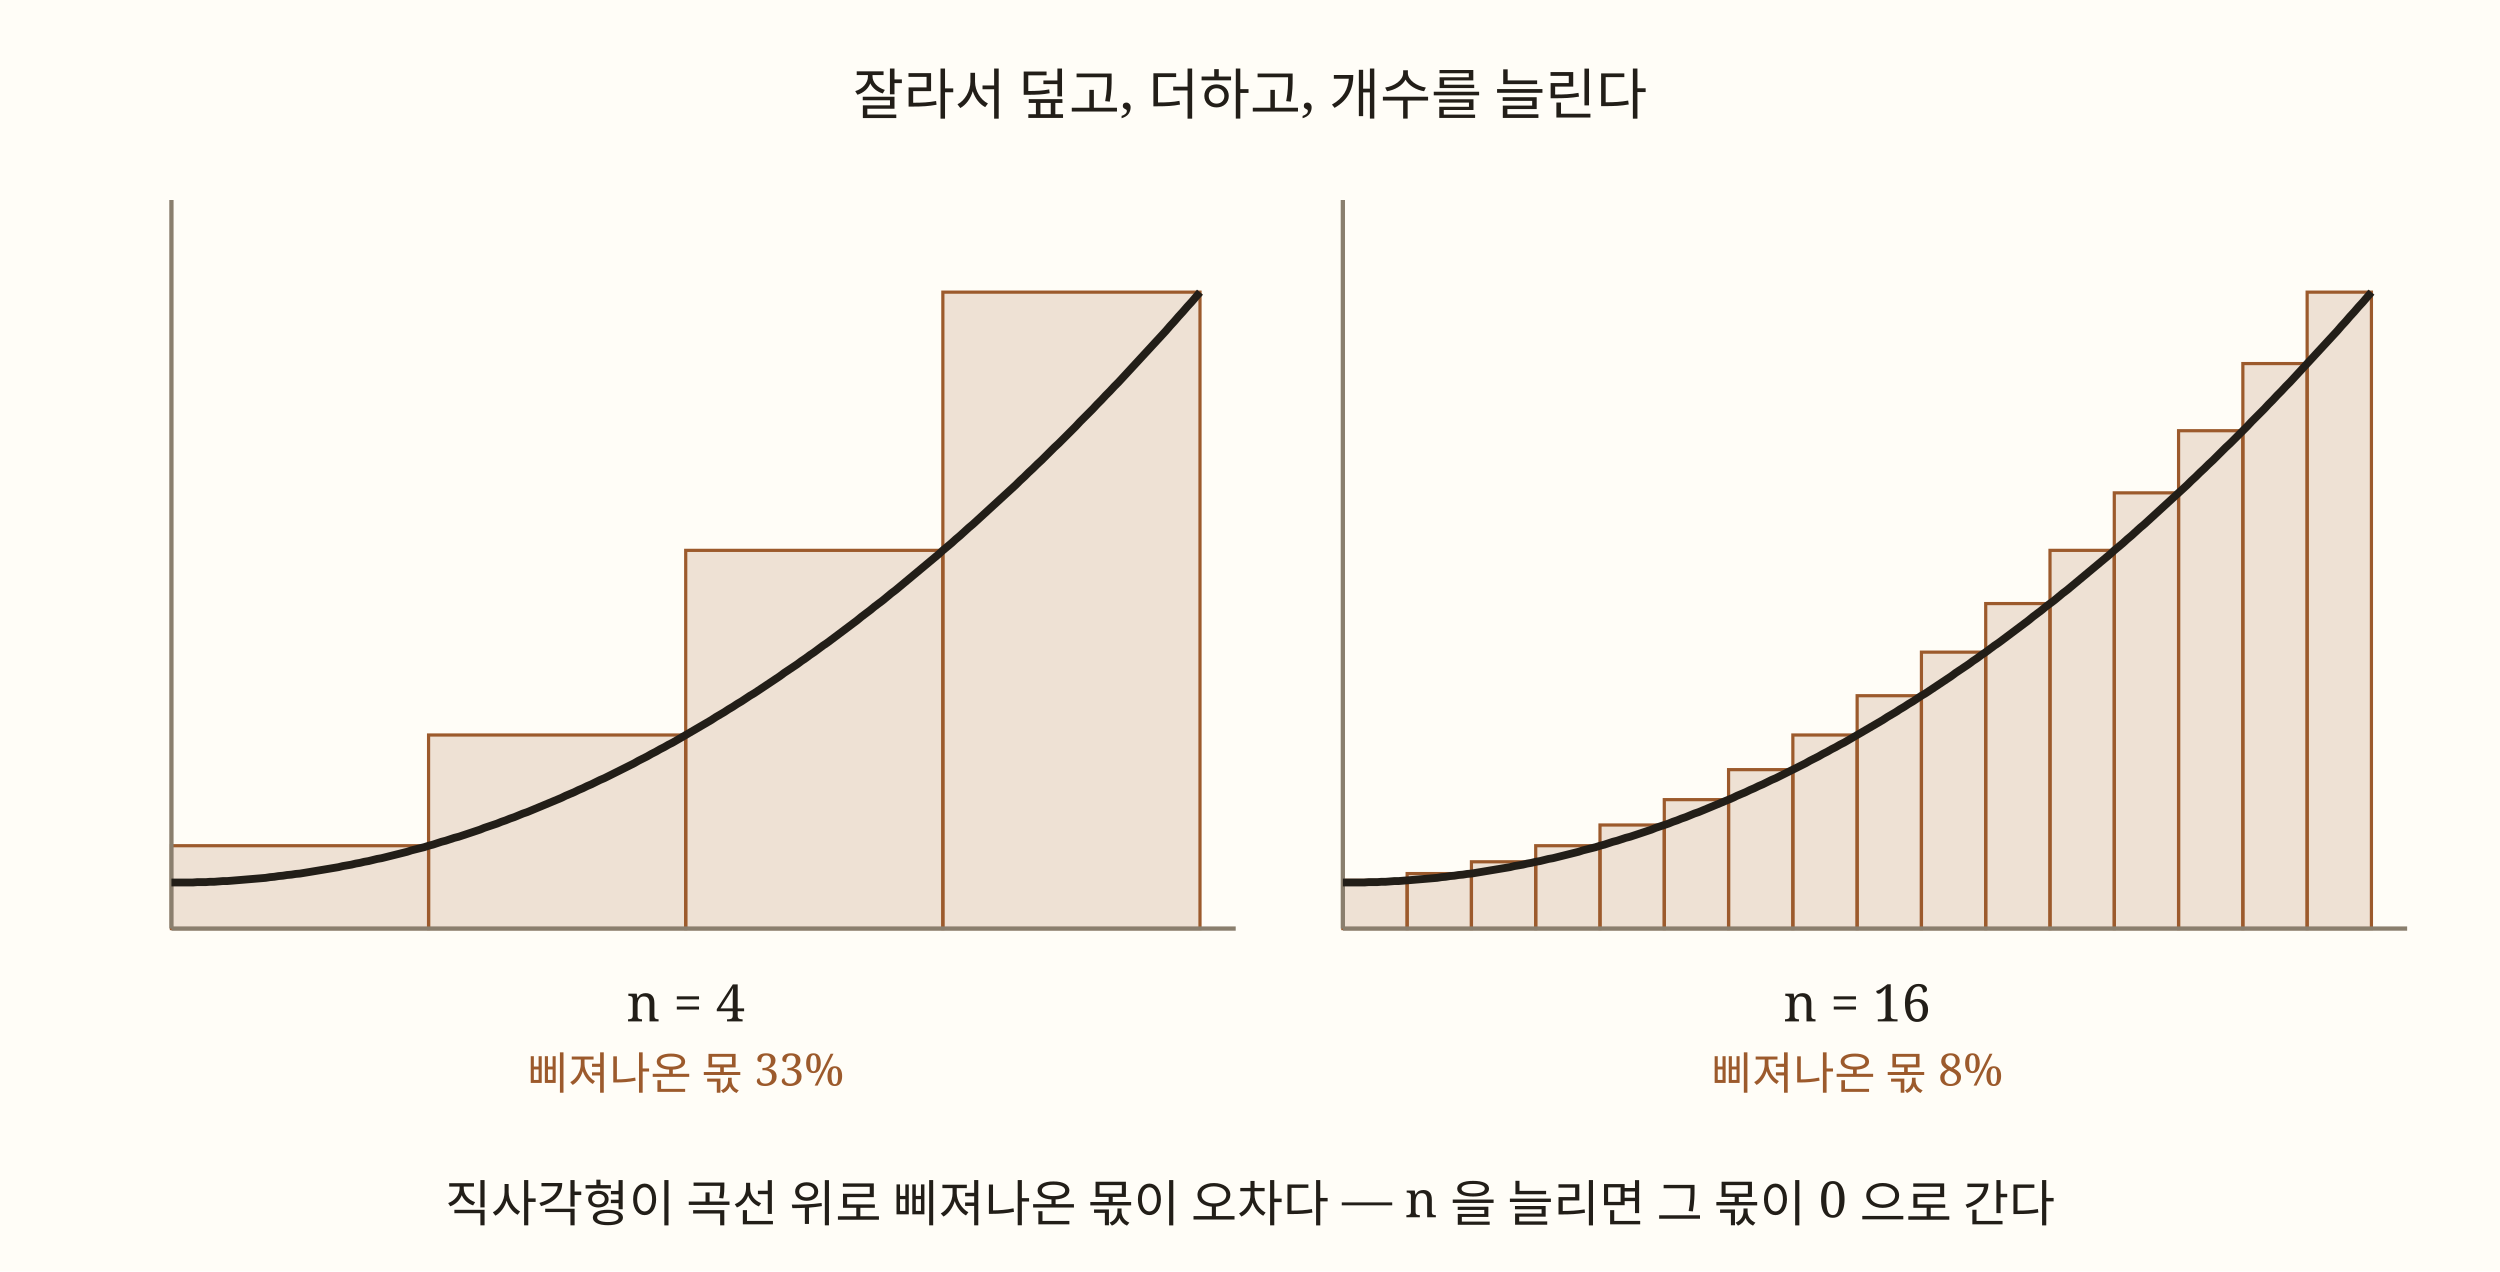
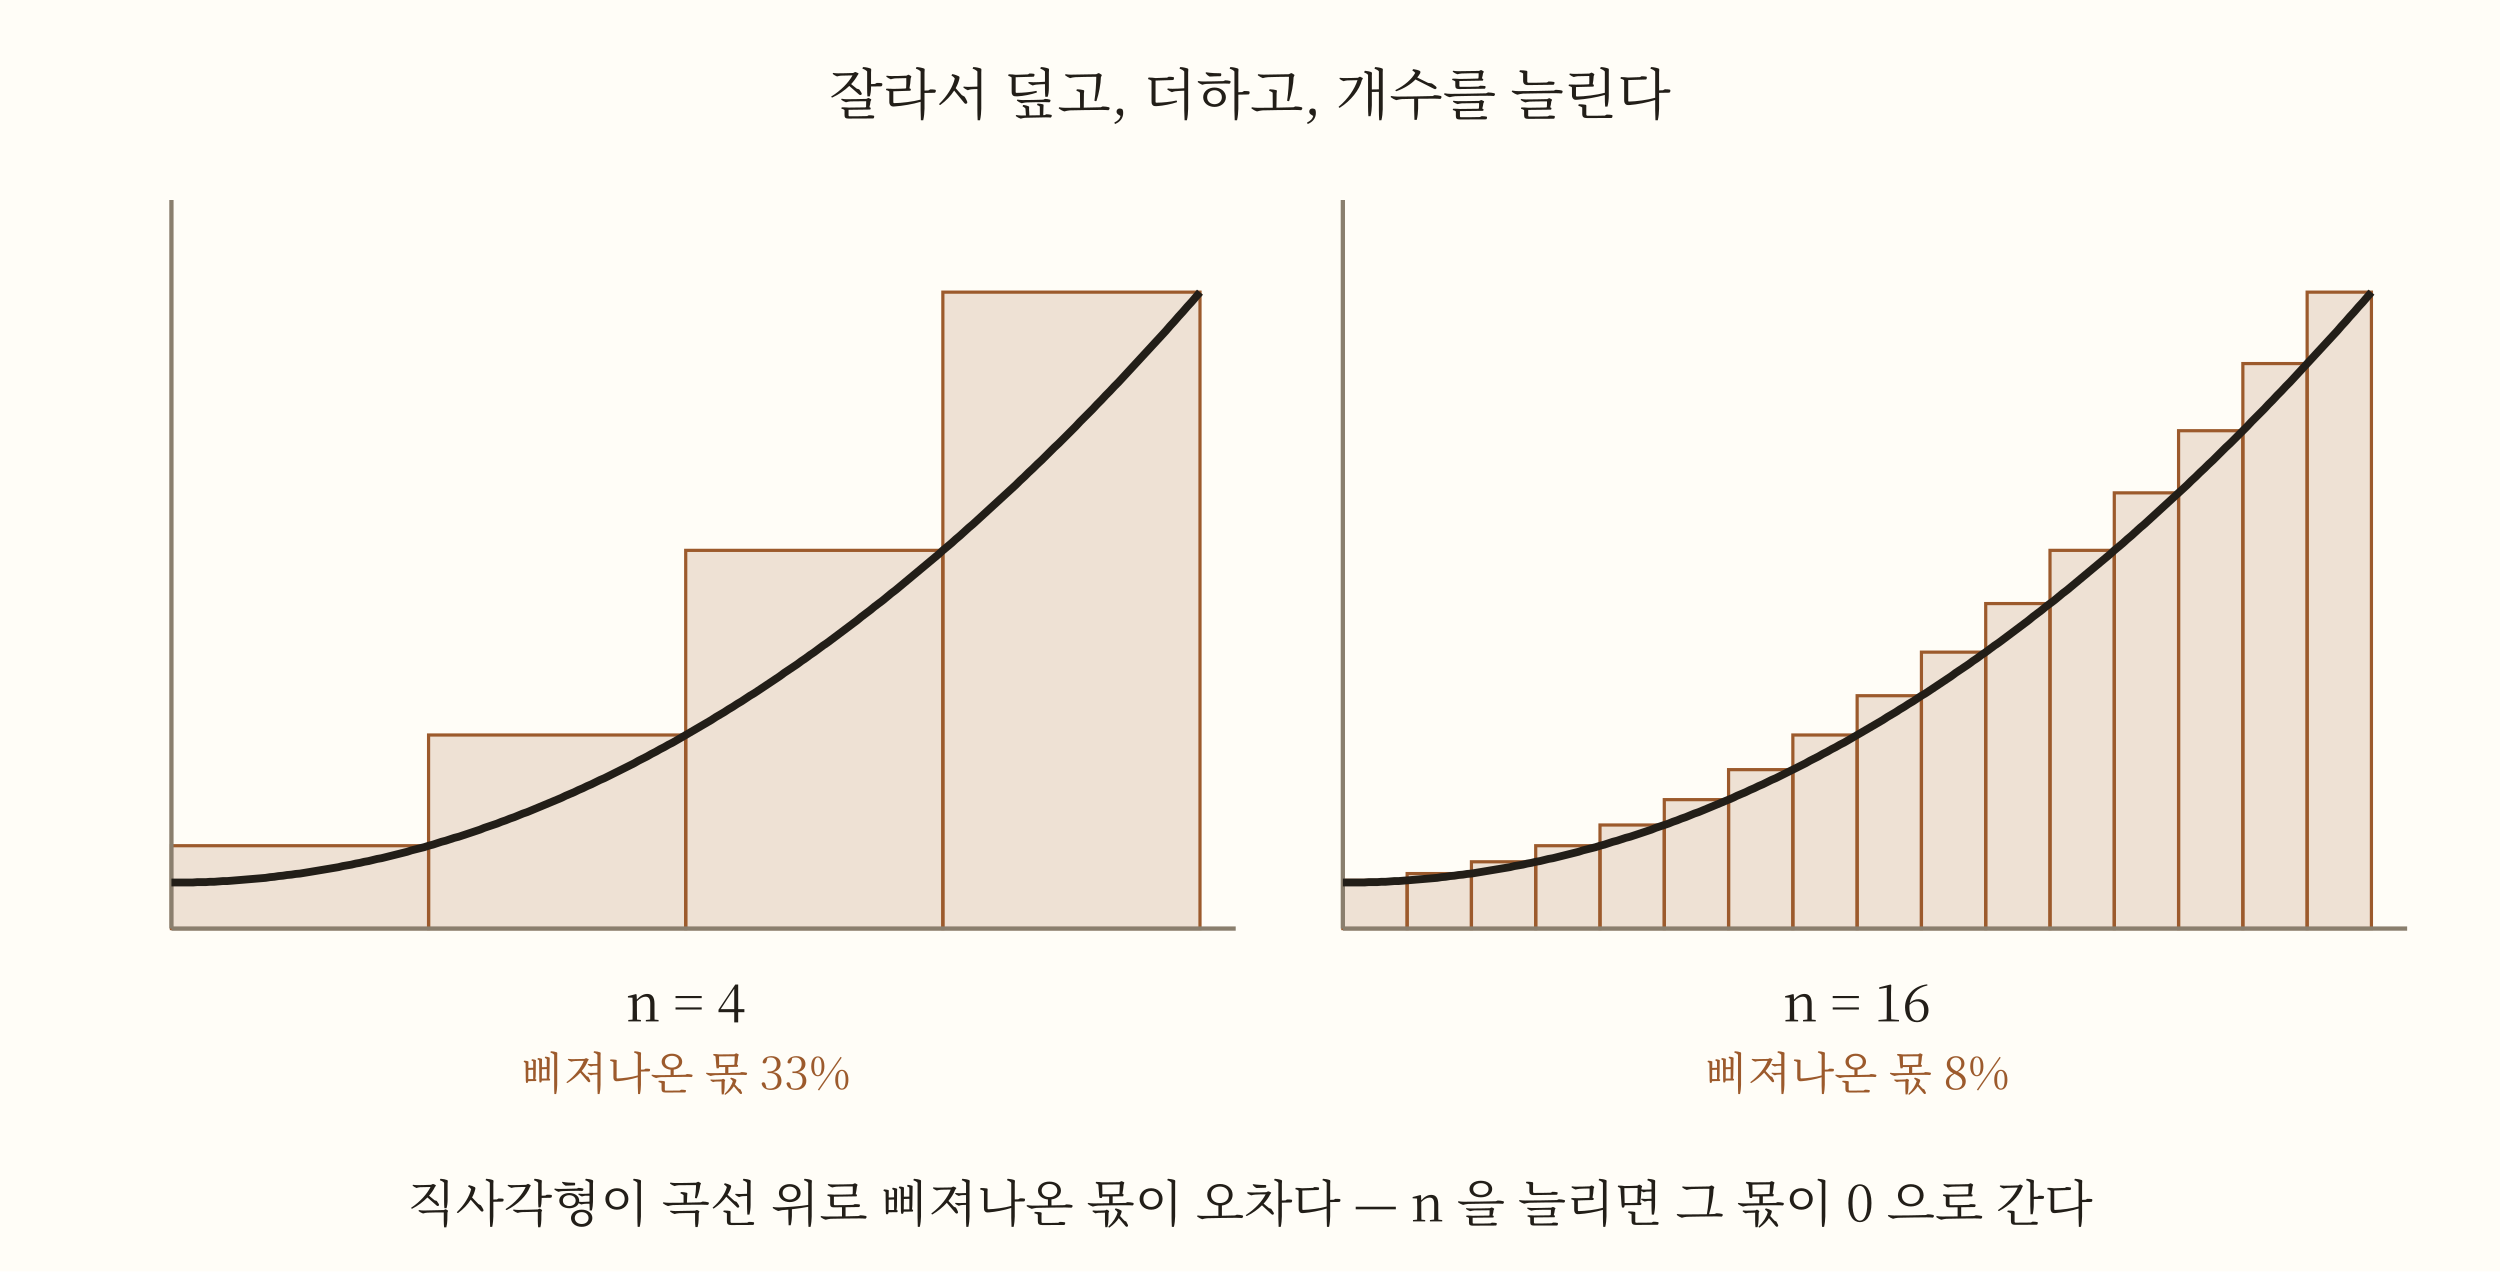
<svg xmlns="http://www.w3.org/2000/svg" viewBox="0 0 700 356" role="img" aria-label="같은 곡선 아래 넓이를 직사각형 4개로 덮은 그림과 16개로 덮은 그림. 개수를 늘리면 곡선 위로 삐져나온 몫이 줄어든다">
+   <style>text{font-variant-numeric:lining-nums;font-feature-settings:"lnum" 1;}</style>
  <rect width="700" height="356" fill="#FFFDF7" />
  <rect x="48.0" y="236.8" width="72.0" height="23.2" fill="#9C5A2C" fill-opacity="0.17" stroke="#9C5A2C" stroke-width="0.9" />
  <rect x="120.0" y="205.8" width="72.0" height="54.2" fill="#9C5A2C" fill-opacity="0.17" stroke="#9C5A2C" stroke-width="0.9" />
  <rect x="192.0" y="154.1" width="72.0" height="105.9" fill="#9C5A2C" fill-opacity="0.17" stroke="#9C5A2C" stroke-width="0.9" />
  <rect x="264.0" y="81.8" width="72.0" height="178.2" fill="#9C5A2C" fill-opacity="0.17" stroke="#9C5A2C" stroke-width="0.9" />
  <line x1="48" y1="260" x2="346" y2="260" stroke="#8A7F6E" stroke-width="1.2" />
  <line x1="48" y1="260" x2="48" y2="56" stroke="#8A7F6E" stroke-width="1.2" />
  <polyline points="48.0,247.1 49.2,247.1 50.4,247.1 51.6,247.1 52.8,247.1 54.0,247.1 55.2,247.0 56.4,247.0 57.6,247.0 58.8,246.9 60.0,246.9 61.2,246.8 62.4,246.7 63.6,246.7 64.8,246.6 66.0,246.5 67.2,246.4 68.4,246.3 69.6,246.2 70.8,246.1 72.0,246.0 73.2,245.9 74.4,245.8 75.6,245.6 76.8,245.5 78.0,245.3 79.2,245.2 80.4,245.0 81.6,244.9 82.8,244.7 84.0,244.6 85.2,244.4 86.4,244.2 87.6,244.0 88.8,243.8 90.0,243.6 91.2,243.4 92.4,243.2 93.6,243.0 94.8,242.8 96.0,242.5 97.2,242.3 98.4,242.1 99.6,241.8 100.8,241.6 102.0,241.3 103.2,241.1 104.4,240.8 105.6,240.5 106.8,240.3 108.0,240.0 109.2,239.7 110.4,239.4 111.6,239.1 112.8,238.8 114.0,238.5 115.2,238.1 116.4,237.8 117.6,237.5 118.8,237.2 120.0,236.8 121.2,236.5 122.4,236.1 123.6,235.7 124.8,235.4 126.0,235.0 127.2,234.6 128.4,234.3 129.6,233.9 130.8,233.5 132.0,233.1 133.2,232.7 134.4,232.3 135.6,231.8 136.8,231.4 138.0,231.0 139.2,230.6 140.4,230.1 141.6,229.7 142.8,229.2 144.0,228.8 145.2,228.3 146.4,227.8 147.6,227.4 148.8,226.9 150.0,226.4 151.2,225.9 152.4,225.4 153.6,224.9 154.8,224.4 156.0,223.9 157.2,223.4 158.4,222.8 159.6,222.3 160.8,221.8 162.0,221.2 163.2,220.7 164.4,220.1 165.6,219.6 166.8,219.0 168.0,218.4 169.2,217.9 170.4,217.3 171.6,216.7 172.8,216.1 174.0,215.5 175.2,214.9 176.4,214.3 177.6,213.7 178.8,213.0 180.0,212.4 181.2,211.8 182.4,211.1 183.6,210.5 184.8,209.8 186.0,209.2 187.2,208.5 188.4,207.9 189.6,207.2 190.8,206.5 192.0,205.8 193.2,205.1 194.4,204.4 195.6,203.7 196.8,203.0 198.0,202.3 199.2,201.6 200.4,200.8 201.6,200.1 202.8,199.4 204.0,198.6 205.2,197.9 206.4,197.1 207.6,196.4 208.8,195.6 210.0,194.8 211.2,194.1 212.4,193.3 213.6,192.5 214.8,191.7 216.0,190.9 217.2,190.1 218.4,189.3 219.6,188.4 220.8,187.6 222.0,186.8 223.2,186.0 224.4,185.1 225.6,184.3 226.8,183.4 228.0,182.6 229.2,181.7 230.4,180.8 231.6,180.0 232.8,179.1 234.0,178.2 235.2,177.3 236.4,176.4 237.6,175.5 238.8,174.6 240.0,173.7 241.2,172.7 242.4,171.8 243.6,170.9 244.8,169.9 246.0,169.0 247.2,168.1 248.4,167.1 249.6,166.1 250.8,165.2 252.0,164.2 253.2,163.2 254.4,162.2 255.6,161.2 256.8,160.2 258.0,159.2 259.2,158.2 260.4,157.2 261.6,156.2 262.8,155.2 264.0,154.1 265.2,153.1 266.4,152.1 267.6,151.0 268.8,150.0 270.0,148.9 271.2,147.8 272.4,146.8 273.6,145.7 274.8,144.6 276.0,143.5 277.2,142.4 278.4,141.3 279.6,140.2 280.8,139.1 282.0,138.0 283.2,136.9 284.4,135.8 285.6,134.6 286.8,133.5 288.0,132.3 289.2,131.2 290.4,130.0 291.6,128.9 292.8,127.7 294.0,126.5 295.2,125.3 296.4,124.2 297.6,123.0 298.8,121.8 300.0,120.6 301.2,119.4 302.4,118.1 303.6,116.9 304.8,115.7 306.0,114.5 307.2,113.2 308.4,112.0 309.6,110.7 310.8,109.5 312.0,108.2 313.2,107.0 314.4,105.7 315.6,104.4 316.8,103.1 318.0,101.8 319.2,100.5 320.4,99.2 321.6,97.9 322.8,96.6 324.0,95.3 325.2,94.0 326.4,92.7 327.6,91.3 328.8,90.0 330.0,88.6 331.2,87.3 332.4,85.9 333.6,84.6 334.8,83.2 336.0,81.8" fill="none" stroke="#221E18" stroke-width="2.2" />
-   <text x="192.0" y="286" font-family="EB Garamond, Georgia, serif" font-size="14.5" fill="#221E18" text-anchor="middle">n = 4</text>
-   <text x="192.0" y="305" font-family="EB Garamond, Georgia, serif" font-size="12.5" fill="#9C5A2C" text-anchor="middle">삐져나온 몫 33%</text>
+   <text x="192.0" y="286" font-family="EB Garamond, Georgia, 'Noto Serif KR', 'Noto Serif CJK KR', NanumMyeongjo, Batang, AppleMyungjo, serif" font-size="14.5" fill="#221E18" text-anchor="middle">n = 4</text>
+   <text x="192.0" y="305" font-family="EB Garamond, Georgia, 'Noto Serif KR', 'Noto Serif CJK KR', NanumMyeongjo, Batang, AppleMyungjo, serif" font-size="12.5" fill="#9C5A2C" text-anchor="middle">삐져나온 몫 33%</text>
  <rect x="376.0" y="246.5" width="18.0" height="13.5" fill="#9C5A2C" fill-opacity="0.17" stroke="#9C5A2C" stroke-width="0.9" />
  <rect x="394.0" y="244.6" width="18.0" height="15.4" fill="#9C5A2C" fill-opacity="0.17" stroke="#9C5A2C" stroke-width="0.9" />
  <rect x="412.0" y="241.3" width="18.0" height="18.7" fill="#9C5A2C" fill-opacity="0.17" stroke="#9C5A2C" stroke-width="0.9" />
  <rect x="430.0" y="236.8" width="18.0" height="23.2" fill="#9C5A2C" fill-opacity="0.17" stroke="#9C5A2C" stroke-width="0.9" />
  <rect x="448.0" y="231.0" width="18.0" height="29.0" fill="#9C5A2C" fill-opacity="0.17" stroke="#9C5A2C" stroke-width="0.9" />
  <rect x="466.0" y="223.9" width="18.0" height="36.1" fill="#9C5A2C" fill-opacity="0.17" stroke="#9C5A2C" stroke-width="0.9" />
  <rect x="484.0" y="215.5" width="18.0" height="44.5" fill="#9C5A2C" fill-opacity="0.17" stroke="#9C5A2C" stroke-width="0.9" />
  <rect x="502.0" y="205.8" width="18.0" height="54.2" fill="#9C5A2C" fill-opacity="0.17" stroke="#9C5A2C" stroke-width="0.9" />
  <rect x="520.0" y="194.8" width="18.0" height="65.2" fill="#9C5A2C" fill-opacity="0.17" stroke="#9C5A2C" stroke-width="0.9" />
  <rect x="538.0" y="182.6" width="18.0" height="77.4" fill="#9C5A2C" fill-opacity="0.17" stroke="#9C5A2C" stroke-width="0.9" />
  <rect x="556.0" y="169.0" width="18.0" height="91.0" fill="#9C5A2C" fill-opacity="0.17" stroke="#9C5A2C" stroke-width="0.9" />
  <rect x="574.0" y="154.1" width="18.0" height="105.9" fill="#9C5A2C" fill-opacity="0.17" stroke="#9C5A2C" stroke-width="0.9" />
  <rect x="592.0" y="138.0" width="18.0" height="122.0" fill="#9C5A2C" fill-opacity="0.17" stroke="#9C5A2C" stroke-width="0.9" />
  <rect x="610.0" y="120.6" width="18.0" height="139.4" fill="#9C5A2C" fill-opacity="0.17" stroke="#9C5A2C" stroke-width="0.9" />
  <rect x="628.0" y="101.8" width="18.0" height="158.2" fill="#9C5A2C" fill-opacity="0.17" stroke="#9C5A2C" stroke-width="0.9" />
  <rect x="646.0" y="81.8" width="18.0" height="178.2" fill="#9C5A2C" fill-opacity="0.17" stroke="#9C5A2C" stroke-width="0.9" />
  <line x1="376" y1="260" x2="674" y2="260" stroke="#8A7F6E" stroke-width="1.2" />
  <line x1="376" y1="260" x2="376" y2="56" stroke="#8A7F6E" stroke-width="1.2" />
  <polyline points="376.0,247.1 377.2,247.1 378.4,247.1 379.6,247.1 380.8,247.1 382.0,247.1 383.2,247.0 384.4,247.0 385.6,247.0 386.8,246.9 388.0,246.9 389.2,246.8 390.4,246.7 391.6,246.7 392.8,246.6 394.0,246.5 395.2,246.4 396.4,246.3 397.6,246.2 398.8,246.1 400.0,246.0 401.2,245.9 402.4,245.8 403.6,245.6 404.8,245.5 406.0,245.3 407.2,245.2 408.4,245.0 409.6,244.9 410.8,244.7 412.0,244.6 413.2,244.4 414.4,244.2 415.6,244.0 416.8,243.8 418.0,243.6 419.2,243.4 420.4,243.2 421.6,243.0 422.8,242.8 424.0,242.5 425.2,242.3 426.4,242.1 427.6,241.8 428.8,241.6 430.0,241.3 431.2,241.1 432.4,240.8 433.6,240.5 434.8,240.3 436.0,240.0 437.2,239.7 438.4,239.4 439.6,239.1 440.8,238.8 442.0,238.5 443.2,238.1 444.4,237.8 445.6,237.5 446.8,237.2 448.0,236.8 449.2,236.5 450.4,236.1 451.6,235.7 452.8,235.4 454.0,235.0 455.2,234.6 456.4,234.3 457.6,233.9 458.8,233.5 460.0,233.1 461.2,232.7 462.4,232.3 463.6,231.8 464.8,231.4 466.0,231.0 467.2,230.6 468.4,230.1 469.6,229.7 470.8,229.2 472.0,228.8 473.2,228.3 474.4,227.8 475.6,227.4 476.8,226.9 478.0,226.4 479.2,225.9 480.4,225.4 481.6,224.9 482.8,224.4 484.0,223.9 485.2,223.4 486.4,222.8 487.6,222.3 488.8,221.8 490.0,221.2 491.2,220.7 492.4,220.1 493.6,219.6 494.8,219.0 496.0,218.4 497.2,217.9 498.4,217.3 499.6,216.7 500.8,216.1 502.0,215.5 503.2,214.9 504.4,214.3 505.6,213.7 506.8,213.0 508.0,212.4 509.2,211.8 510.4,211.1 511.6,210.5 512.8,209.8 514.0,209.2 515.2,208.5 516.4,207.9 517.6,207.2 518.8,206.5 520.0,205.8 521.2,205.1 522.4,204.4 523.6,203.7 524.8,203.0 526.0,202.3 527.2,201.6 528.4,200.8 529.6,200.1 530.8,199.4 532.0,198.6 533.2,197.9 534.4,197.1 535.6,196.4 536.8,195.6 538.0,194.8 539.2,194.1 540.4,193.3 541.6,192.5 542.8,191.7 544.0,190.9 545.2,190.1 546.4,189.3 547.6,188.4 548.8,187.6 550.0,186.8 551.2,186.0 552.4,185.1 553.6,184.3 554.8,183.4 556.0,182.6 557.2,181.7 558.4,180.8 559.6,180.0 560.8,179.1 562.0,178.2 563.2,177.3 564.4,176.4 565.6,175.5 566.8,174.6 568.0,173.7 569.2,172.7 570.4,171.8 571.6,170.9 572.8,169.9 574.0,169.0 575.2,168.1 576.4,167.1 577.6,166.1 578.8,165.2 580.0,164.2 581.2,163.2 582.4,162.2 583.6,161.2 584.8,160.2 586.0,159.2 587.2,158.2 588.4,157.2 589.6,156.2 590.8,155.2 592.0,154.1 593.2,153.1 594.4,152.1 595.6,151.0 596.8,150.0 598.0,148.9 599.2,147.8 600.4,146.8 601.6,145.7 602.8,144.6 604.0,143.5 605.2,142.4 606.4,141.3 607.6,140.2 608.8,139.1 610.0,138.0 611.2,136.9 612.4,135.8 613.6,134.6 614.8,133.5 616.0,132.3 617.2,131.2 618.4,130.0 619.6,128.9 620.8,127.7 622.0,126.5 623.2,125.3 624.4,124.2 625.6,123.0 626.8,121.8 628.0,120.6 629.2,119.4 630.4,118.1 631.6,116.9 632.8,115.7 634.0,114.5 635.2,113.2 636.4,112.0 637.6,110.7 638.8,109.5 640.0,108.2 641.2,107.0 642.4,105.7 643.6,104.4 644.8,103.1 646.0,101.8 647.2,100.5 648.4,99.2 649.6,97.9 650.8,96.6 652.0,95.3 653.2,94.0 654.4,92.7 655.6,91.3 656.8,90.0 658.0,88.6 659.2,87.3 660.4,85.9 661.6,84.6 662.8,83.2 664.0,81.8" fill="none" stroke="#221E18" stroke-width="2.2" />
-   <text x="520.0" y="286" font-family="EB Garamond, Georgia, serif" font-size="14.5" fill="#221E18" text-anchor="middle">n = 16</text>
-   <text x="520.0" y="305" font-family="EB Garamond, Georgia, serif" font-size="12.5" fill="#9C5A2C" text-anchor="middle">삐져나온 몫 8%</text>
-   <text x="350.0" y="32" font-family="EB Garamond, Georgia, serif" font-size="15.5" fill="#221E18" text-anchor="middle">잘라서 덮고, 더하고, 개수를 늘린다</text>
-   <text x="350.0" y="342" font-family="EB Garamond, Georgia, serif" font-size="14" fill="#221E18" text-anchor="middle">직사각형이 곡선 위로 삐져나온 몫이 오차다 — n 을 늘리면 그 몫이 0 으로 간다</text>
+   <text x="520.0" y="286" font-family="EB Garamond, Georgia, 'Noto Serif KR', 'Noto Serif CJK KR', NanumMyeongjo, Batang, AppleMyungjo, serif" font-size="14.5" fill="#221E18" text-anchor="middle">n = 16</text>
+   <text x="520.0" y="305" font-family="EB Garamond, Georgia, 'Noto Serif KR', 'Noto Serif CJK KR', NanumMyeongjo, Batang, AppleMyungjo, serif" font-size="12.5" fill="#9C5A2C" text-anchor="middle">삐져나온 몫 8%</text>
+   <text x="350.0" y="32" font-family="EB Garamond, Georgia, 'Noto Serif KR', 'Noto Serif CJK KR', NanumMyeongjo, Batang, AppleMyungjo, serif" font-size="15.5" fill="#221E18" text-anchor="middle">잘라서 덮고, 더하고, 개수를 늘린다</text>
+   <text x="350.0" y="342" font-family="EB Garamond, Georgia, 'Noto Serif KR', 'Noto Serif CJK KR', NanumMyeongjo, Batang, AppleMyungjo, serif" font-size="14" fill="#221E18" text-anchor="middle">직사각형이 곡선 위로 삐져나온 몫이 오차다 — n 을 늘리면 그 몫이 0 으로 간다</text>
</svg>
